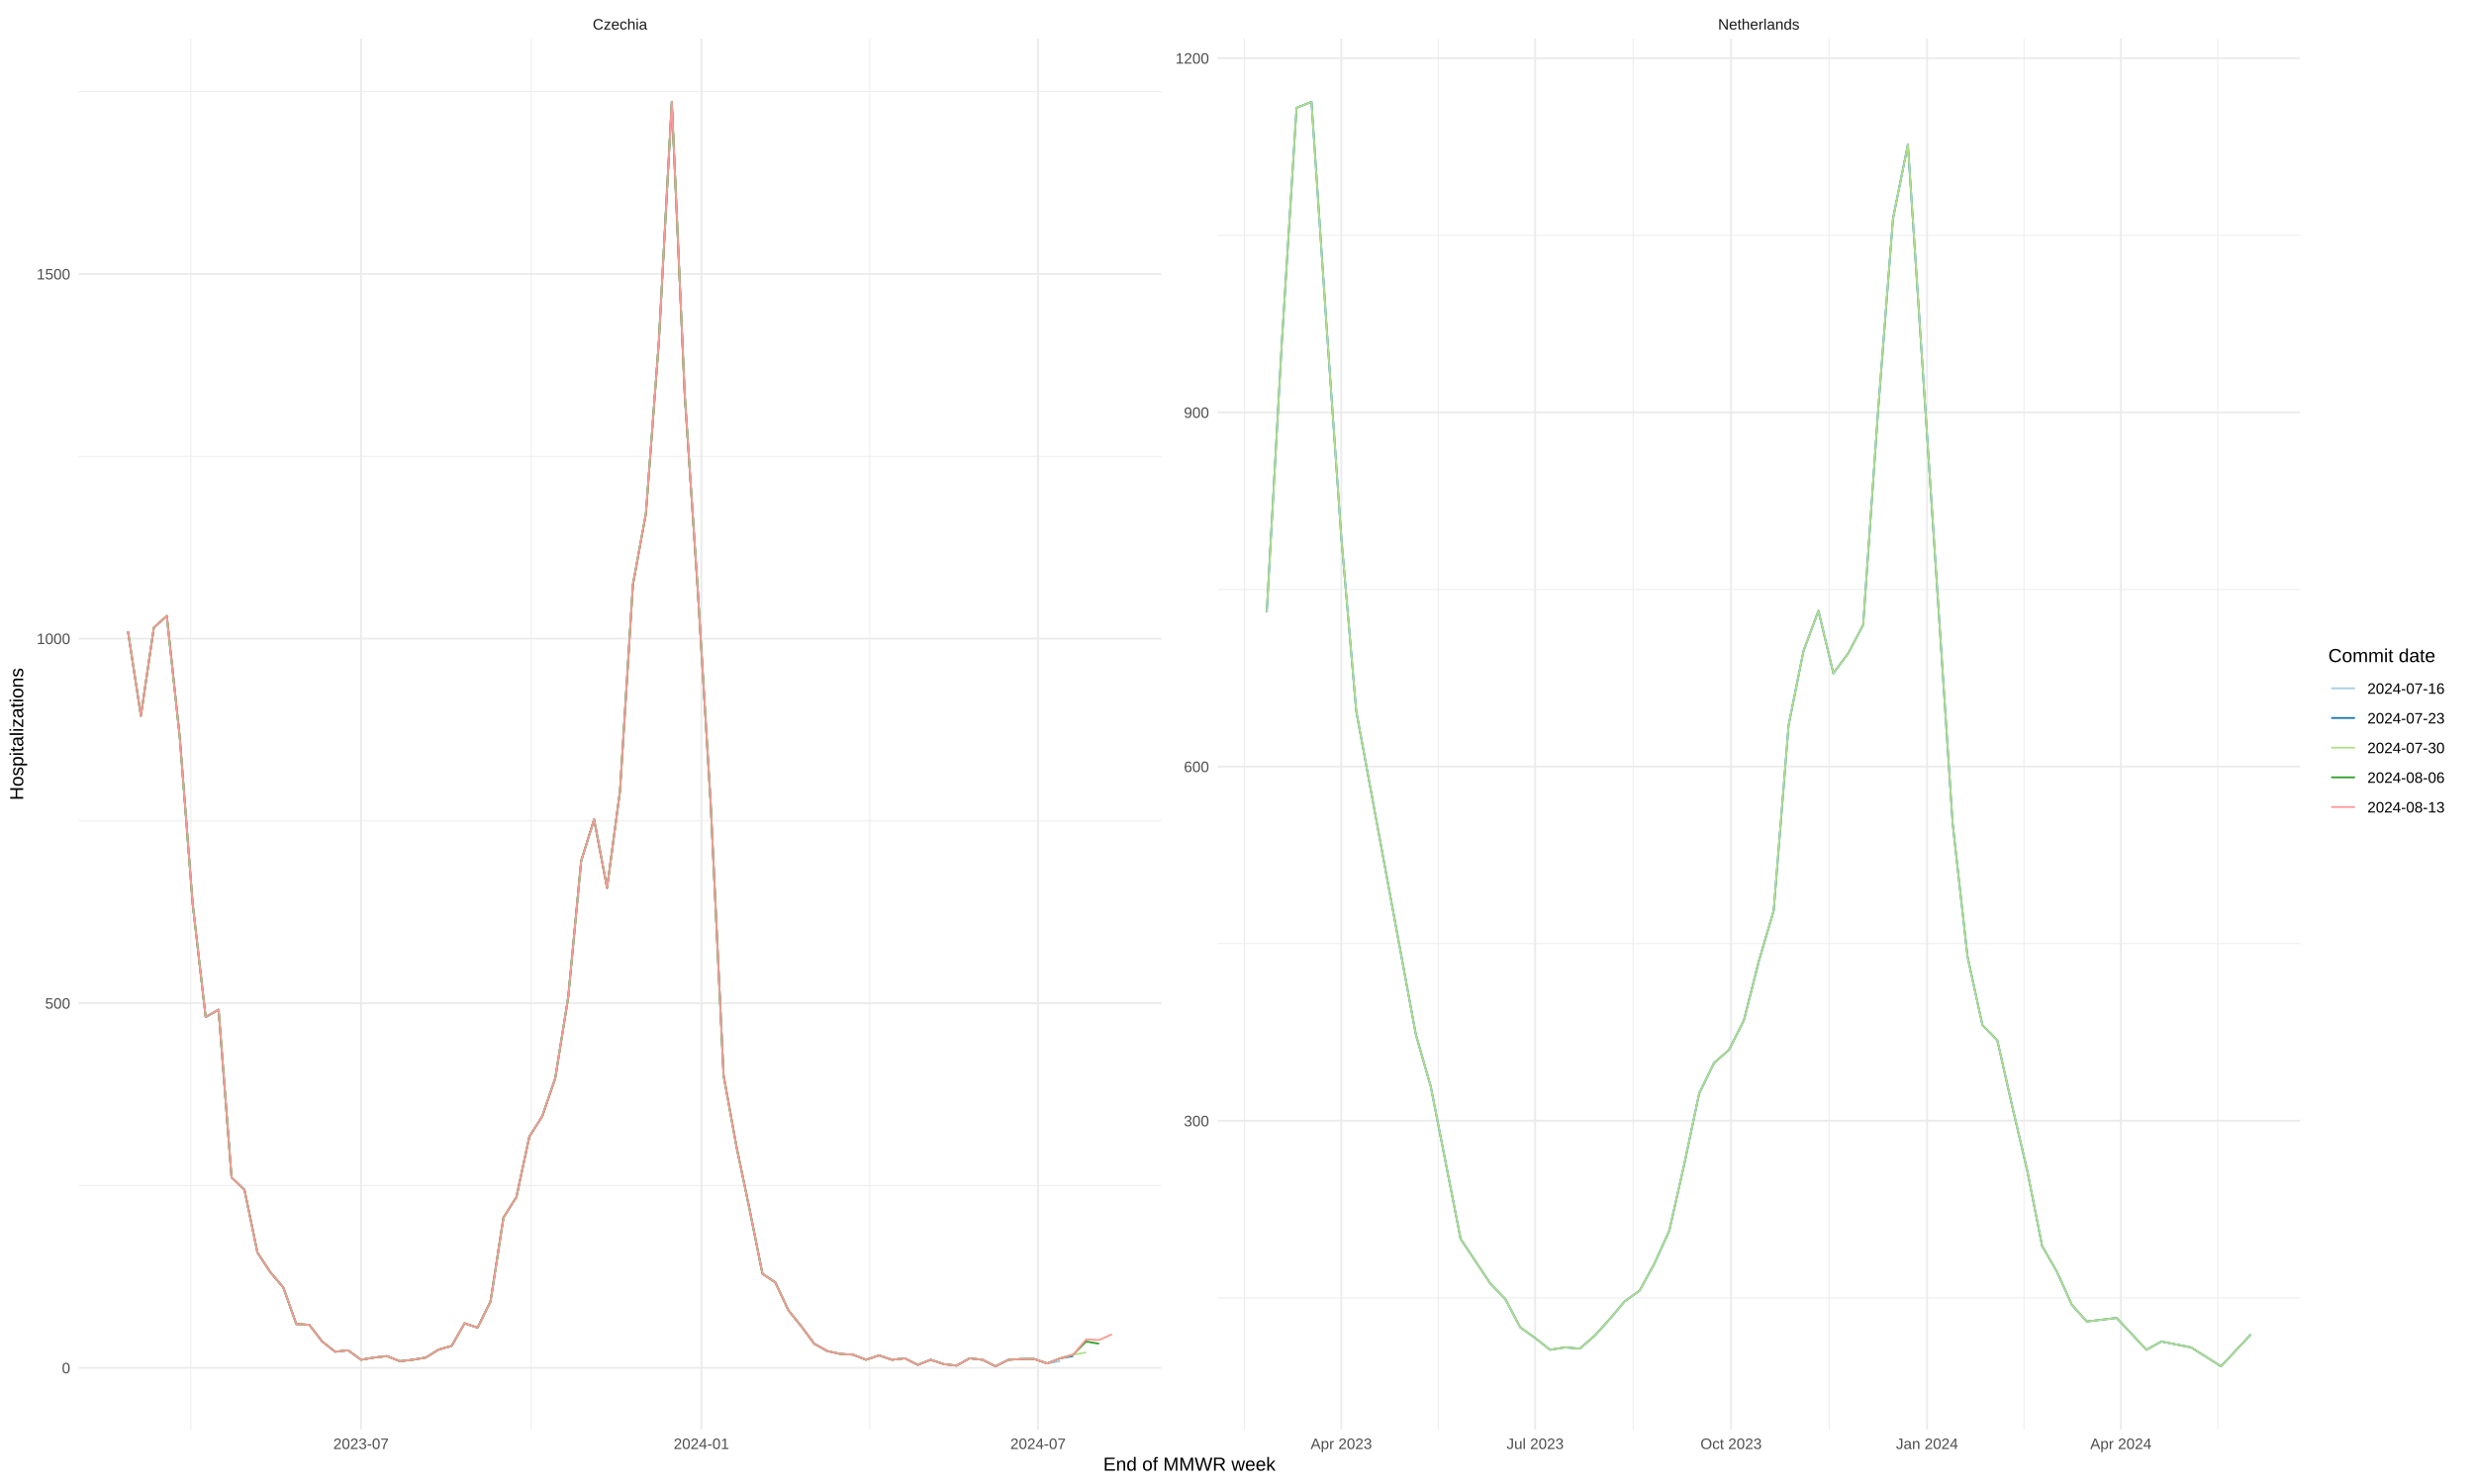
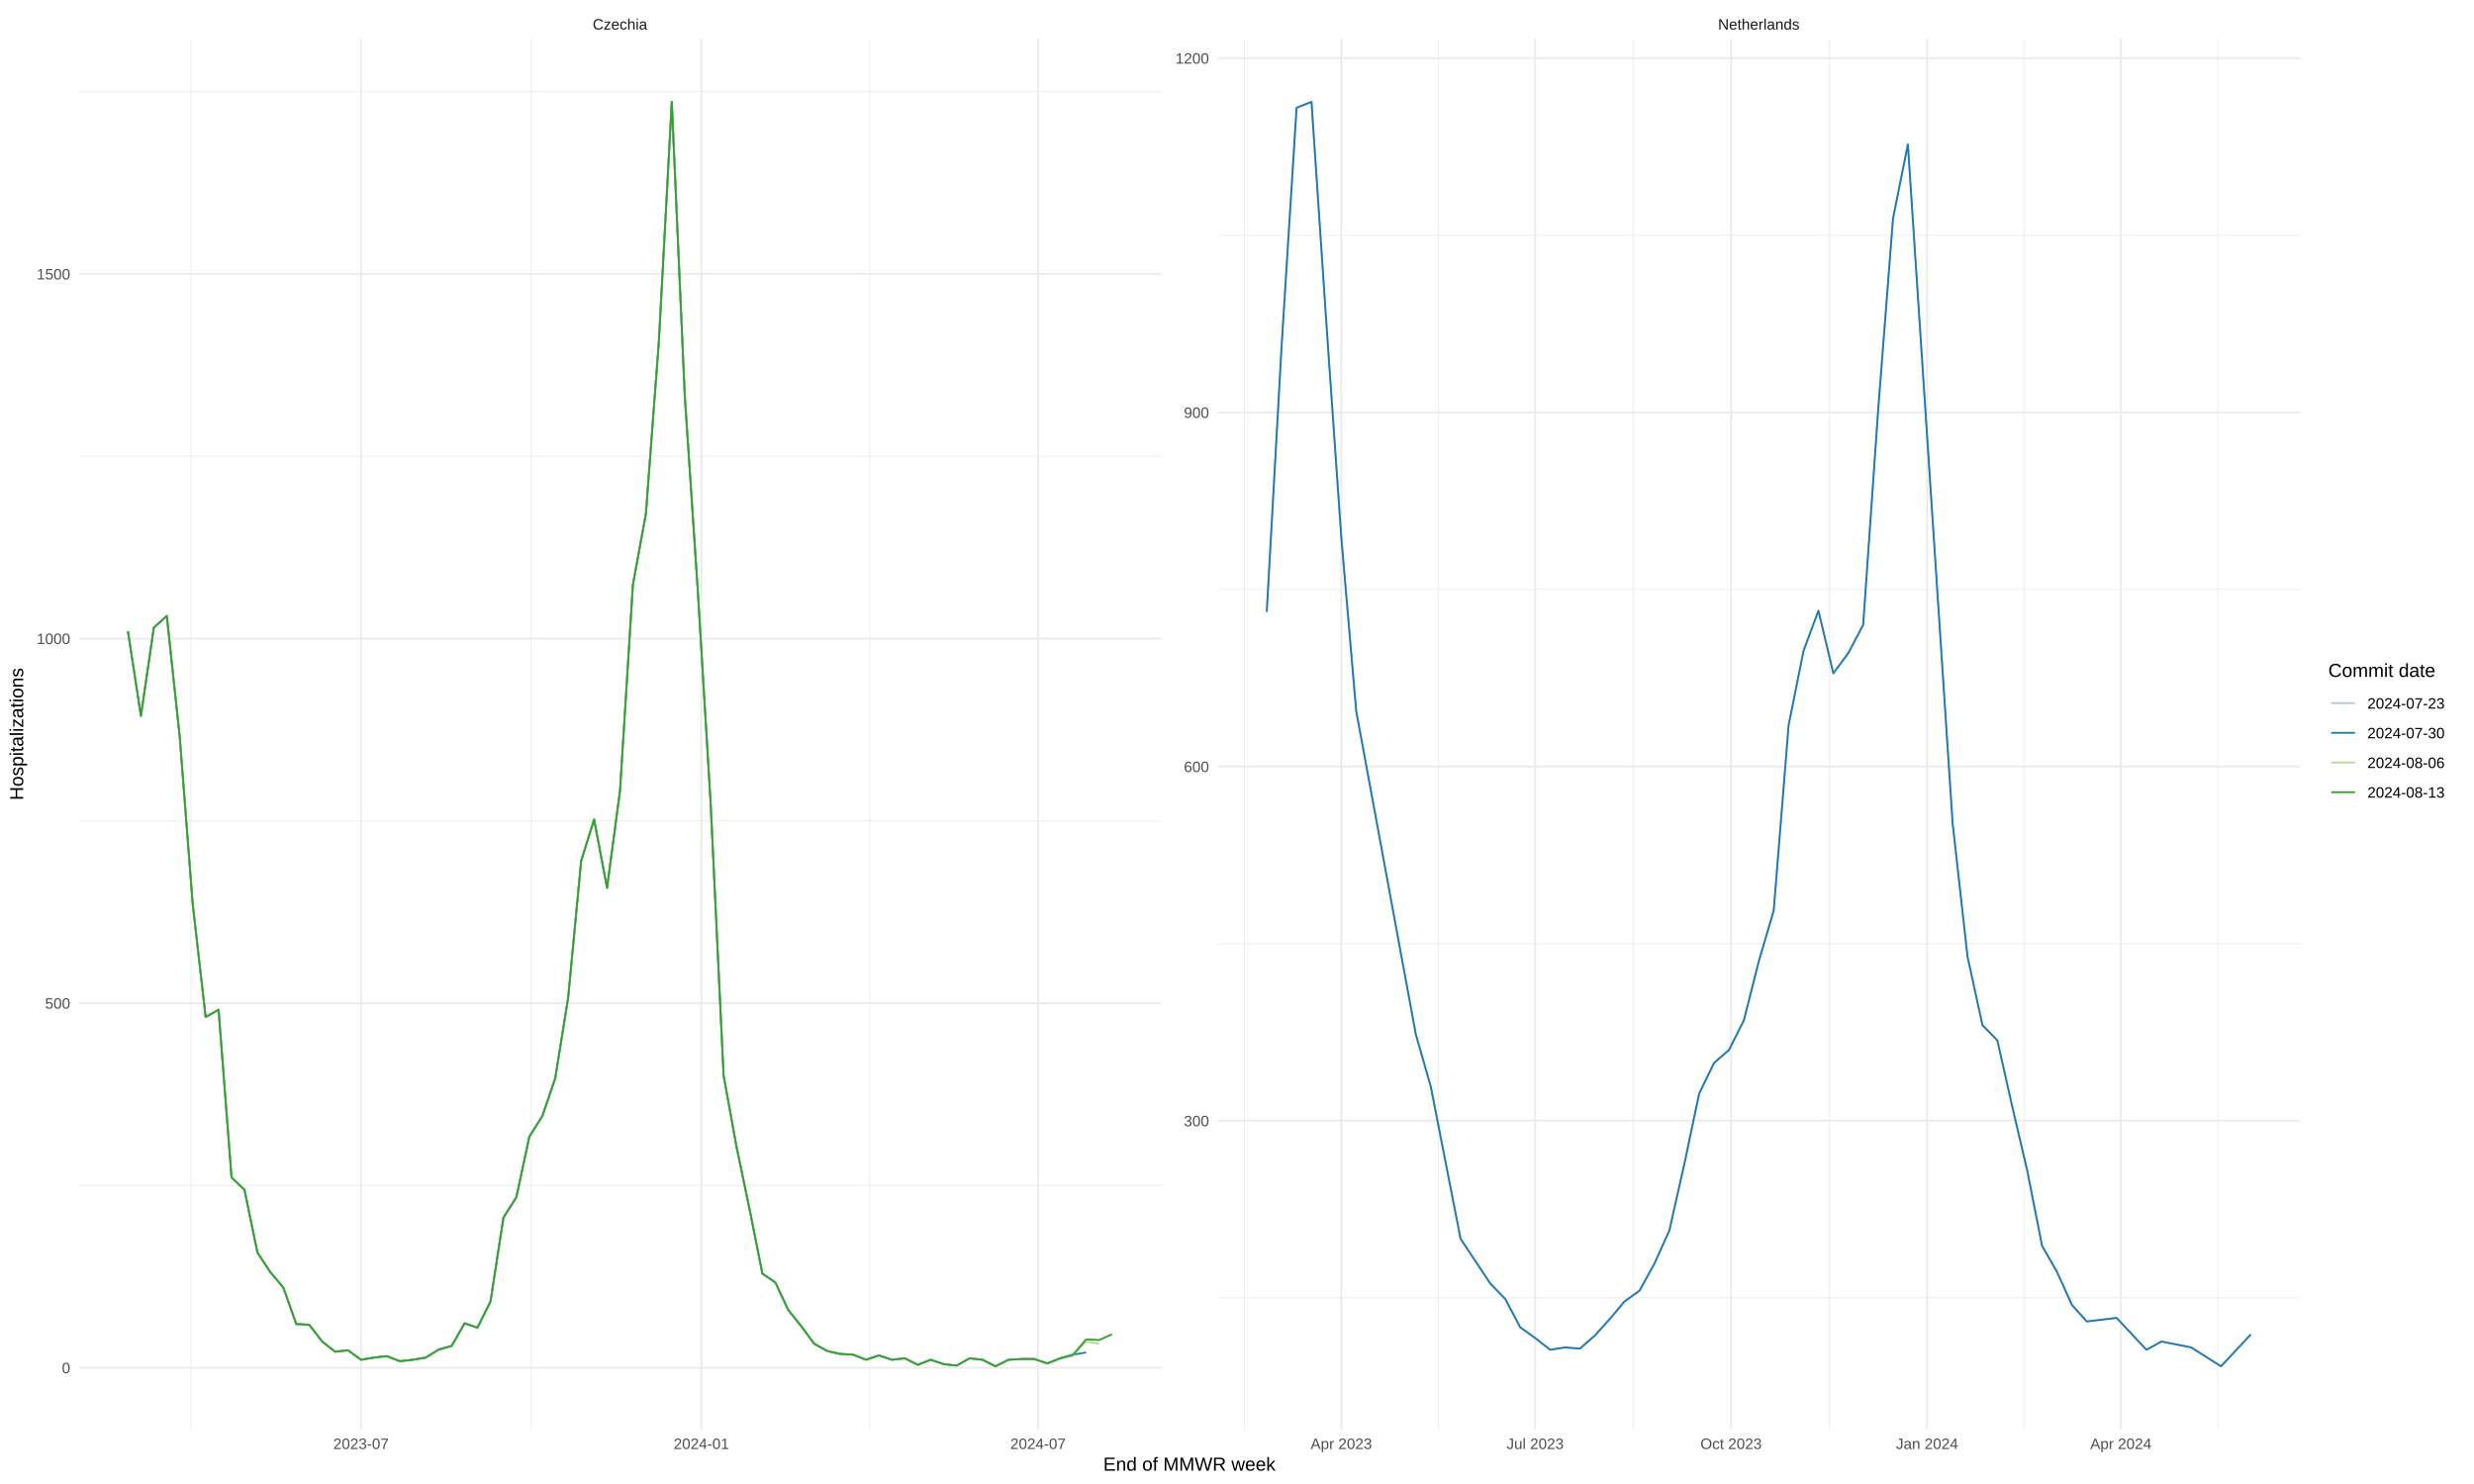
<svg xmlns="http://www.w3.org/2000/svg" class="svglite" width="1440.00pt" height="864.00pt" viewBox="0 0 1440.00 864.00">
  <defs>
    <style type="text/css">
    .svglite line, .svglite polyline, .svglite polygon, .svglite path, .svglite rect, .svglite circle {
      fill: none;
      stroke: #000000;
      stroke-linecap: round;
      stroke-linejoin: round;
      stroke-miterlimit: 10.00;
    }
    .svglite text {
      white-space: pre;
    }
  </style>
  </defs>
  <rect width="100%" height="100%" style="stroke: none; fill: none;" />
  <defs>
    <clipPath id="cpMC4wMHwxNDQwLjAwfDAuMDB8ODY0LjAw">
      <rect x="0.00" y="0.00" width="1440.00" height="864.00" />
    </clipPath>
  </defs>
  <g clip-path="url(#cpMC4wMHwxNDQwLjAwfDAuMDB8ODY0LjAw)">
</g>
  <defs>
    <clipPath id="cpNDUuODR8Njc1Ljg5fDIyLjQ5fDgzMi4yOQ==">
      <rect x="45.84" y="22.49" width="630.06" height="809.80" />
    </clipPath>
  </defs>
  <g clip-path="url(#cpNDUuODR8Njc1Ljg5fDIyLjQ5fDgzMi4yOQ==)">
    <polyline points="45.84,690.19 675.89,690.19 " style="stroke-width: 0.53; stroke: #EBEBEB; stroke-linecap: butt;" />
    <polyline points="45.84,477.92 675.89,477.92 " style="stroke-width: 0.53; stroke: #EBEBEB; stroke-linecap: butt;" />
    <polyline points="45.84,265.64 675.89,265.64 " style="stroke-width: 0.53; stroke: #EBEBEB; stroke-linecap: butt;" />
    <polyline points="45.84,53.36 675.89,53.36 " style="stroke-width: 0.53; stroke: #EBEBEB; stroke-linecap: butt;" />
    <polyline points="111.08,832.29 111.08,22.49 " style="stroke-width: 0.53; stroke: #EBEBEB; stroke-linecap: butt;" />
    <polyline points="309.19,832.29 309.19,22.49 " style="stroke-width: 0.53; stroke: #EBEBEB; stroke-linecap: butt;" />
    <polyline points="506.21,832.29 506.21,22.49 " style="stroke-width: 0.53; stroke: #EBEBEB; stroke-linecap: butt;" />
    <polyline points="45.84,796.33 675.89,796.33 " style="stroke-width: 1.07; stroke: #EBEBEB; stroke-linecap: butt;" />
    <polyline points="45.84,584.06 675.89,584.06 " style="stroke-width: 1.07; stroke: #EBEBEB; stroke-linecap: butt;" />
    <polyline points="45.84,371.78 675.89,371.78 " style="stroke-width: 1.07; stroke: #EBEBEB; stroke-linecap: butt;" />
    <polyline points="45.84,159.50 675.89,159.50 " style="stroke-width: 1.07; stroke: #EBEBEB; stroke-linecap: butt;" />
    <polyline points="210.14,832.29 210.14,22.49 " style="stroke-width: 1.07; stroke: #EBEBEB; stroke-linecap: butt;" />
    <polyline points="408.24,832.29 408.24,22.49 " style="stroke-width: 1.07; stroke: #EBEBEB; stroke-linecap: butt;" />
    <polyline points="604.19,832.29 604.19,22.49 " style="stroke-width: 1.07; stroke: #EBEBEB; stroke-linecap: butt;" />
-     <polyline points="74.48,367.53 82.01,416.78 89.55,365.41 97.09,358.61 104.62,429.09 112.16,526.32 119.70,592.12 127.23,587.88 134.77,685.52 142.31,692.74 149.84,729.25 157.38,740.72 164.92,749.63 172.45,770.86 179.99,771.29 187.53,781.05 195.06,786.99 202.60,786.15 210.14,791.66 217.67,790.39 225.21,789.54 232.75,792.51 240.28,791.66 247.82,790.39 255.35,785.72 262.89,783.60 270.43,770.44 277.96,772.98 285.50,757.70 293.04,708.88 300.57,696.99 308.11,661.75 315.65,649.86 323.18,627.78 330.72,580.66 338.26,501.27 345.79,477.07 353.33,516.97 360.87,460.51 368.40,340.36 375.94,299.18 383.48,198.98 391.01,59.30 398.55,229.97 406.09,342.91 413.62,467.30 421.16,626.09 428.70,667.69 436.23,703.78 443.77,741.57 451.30,746.66 458.84,762.79 466.38,772.13 473.91,782.32 481.45,786.57 488.99,788.27 496.52,788.69 504.06,791.66 511.60,789.12 519.13,791.66 526.67,790.82 534.21,794.64 541.74,791.66 549.28,794.21 556.82,795.06 564.35,790.82 571.89,791.66 579.43,795.49 586.96,791.66 594.50,791.24 602.04,791.24 609.57,793.79 617.11,792.51 " style="stroke-width: 1.07; stroke: #A6CEE3; stroke-linecap: butt;" />
-     <polyline points="74.48,367.53 82.01,416.78 89.55,365.41 97.09,358.61 104.62,429.09 112.16,526.32 119.70,592.12 127.23,587.88 134.77,685.52 142.31,692.74 149.84,729.25 157.38,740.72 164.92,749.63 172.45,770.86 179.99,771.29 187.53,781.05 195.06,786.99 202.60,786.15 210.14,791.66 217.67,790.39 225.21,789.54 232.75,792.51 240.28,791.66 247.82,790.39 255.35,785.72 262.89,783.60 270.43,770.44 277.96,772.98 285.50,757.70 293.04,708.88 300.57,696.99 308.11,661.75 315.65,649.86 323.18,627.78 330.72,580.66 338.26,501.27 345.79,477.07 353.33,516.97 360.87,460.51 368.40,340.36 375.94,299.18 383.48,198.98 391.01,59.30 398.55,229.97 406.09,342.91 413.62,467.30 421.16,626.09 428.70,667.69 436.23,703.78 443.77,741.57 451.30,746.66 458.84,762.79 466.38,772.13 473.91,782.32 481.45,786.57 488.99,788.27 496.52,788.69 504.06,791.66 511.60,789.12 519.13,791.66 526.67,790.82 534.21,794.64 541.74,791.66 549.28,794.21 556.82,795.06 564.35,790.82 571.89,791.66 579.43,795.49 586.96,791.66 594.50,791.24 602.04,791.24 609.57,793.79 617.11,790.82 624.65,789.54 " style="stroke-width: 1.07; stroke: #1F78B4; stroke-linecap: butt;" />
-     <polyline points="74.48,367.53 82.01,416.78 89.55,365.41 97.09,358.61 104.62,429.09 112.16,526.32 119.70,592.12 127.23,587.88 134.77,685.52 142.31,692.74 149.84,729.25 157.38,740.72 164.92,749.63 172.45,770.86 179.99,771.29 187.53,781.05 195.06,786.99 202.60,786.15 210.14,791.66 217.67,790.39 225.21,789.54 232.75,792.51 240.28,791.66 247.82,790.39 255.35,785.72 262.89,783.60 270.43,770.44 277.96,772.98 285.50,757.70 293.04,708.88 300.57,696.99 308.11,661.75 315.65,649.86 323.18,627.78 330.72,580.66 338.26,501.27 345.79,477.07 353.33,516.97 360.87,460.51 368.40,340.36 375.94,299.18 383.48,198.98 391.01,59.30 398.55,229.97 406.09,342.91 413.62,467.30 421.16,626.09 428.70,667.69 436.23,703.78 443.77,741.57 451.30,746.66 458.84,762.79 466.38,772.13 473.91,782.32 481.45,786.57 488.99,788.27 496.52,788.69 504.06,791.66 511.60,789.12 519.13,791.66 526.67,790.82 534.21,794.64 541.74,791.66 549.28,794.21 556.82,795.06 564.35,790.82 571.89,791.66 579.43,795.49 586.96,791.66 594.50,791.24 602.04,791.24 609.57,793.79 617.11,790.82 624.65,788.69 632.18,787.42 " style="stroke-width: 1.07; stroke: #B2DF8A; stroke-linecap: butt;" />
-     <polyline points="74.48,367.53 82.01,416.78 89.55,365.41 97.09,358.61 104.62,429.09 112.16,526.32 119.70,592.12 127.23,587.88 134.77,685.52 142.31,692.74 149.84,729.25 157.38,740.72 164.92,749.63 172.45,770.86 179.99,771.29 187.53,781.05 195.06,786.99 202.60,786.15 210.14,791.66 217.67,790.39 225.21,789.54 232.75,792.51 240.28,791.66 247.82,790.39 255.35,785.72 262.89,783.60 270.43,770.44 277.96,772.98 285.50,757.70 293.04,708.88 300.57,696.99 308.11,661.75 315.65,649.86 323.18,627.78 330.72,580.66 338.26,501.27 345.79,477.07 353.33,516.97 360.87,460.51 368.40,340.36 375.94,299.18 383.48,198.98 391.01,59.30 398.55,229.97 406.09,342.91 413.62,467.30 421.16,626.09 428.70,667.69 436.23,703.78 443.77,741.57 451.30,746.66 458.84,762.79 466.38,772.13 473.91,782.32 481.45,786.57 488.99,788.27 496.52,788.69 504.06,791.66 511.60,789.12 519.13,791.66 526.67,790.82 534.21,794.64 541.74,791.66 549.28,794.21 556.82,795.06 564.35,790.82 571.89,791.66 579.43,795.49 586.96,791.66 594.50,791.24 602.04,791.24 609.57,793.79 617.11,790.82 624.65,788.69 632.18,781.05 639.72,782.32 " style="stroke-width: 1.07; stroke: #33A02C; stroke-linecap: butt;" />
-     <polyline points="74.48,367.53 82.01,416.78 89.55,365.41 97.09,358.61 104.62,429.09 112.16,526.32 119.70,592.12 127.23,587.88 134.77,685.52 142.31,692.74 149.84,729.25 157.38,740.72 164.92,749.63 172.45,770.86 179.99,771.29 187.53,781.05 195.06,786.99 202.60,786.15 210.14,791.66 217.67,790.39 225.21,789.54 232.75,792.51 240.28,791.66 247.82,790.39 255.35,785.72 262.89,783.60 270.43,770.44 277.96,772.98 285.50,757.70 293.04,708.88 300.57,696.99 308.11,661.75 315.65,649.86 323.18,627.78 330.72,580.66 338.26,501.27 345.79,477.07 353.33,516.97 360.87,460.51 368.40,340.36 375.94,299.18 383.48,198.98 391.01,59.30 398.55,229.97 406.09,342.91 413.62,467.30 421.16,626.09 428.70,667.69 436.23,703.78 443.77,741.57 451.30,746.66 458.84,762.79 466.38,772.13 473.91,782.32 481.45,786.57 488.99,788.27 496.52,788.69 504.06,791.66 511.60,789.12 519.13,791.66 526.67,790.82 534.21,794.64 541.74,791.66 549.28,794.21 556.82,795.06 564.35,790.82 571.89,791.66 579.43,795.49 586.96,791.66 594.50,791.24 602.04,791.24 609.57,793.79 617.11,790.82 624.65,788.69 632.18,779.78 639.72,780.20 647.26,776.81 " style="stroke-width: 1.07; stroke: #FB9A99; stroke-linecap: butt;" />
+     <polyline points="74.48,367.53 82.01,416.78 89.55,365.41 97.09,358.61 104.62,429.09 112.16,526.32 119.70,592.12 127.23,587.88 134.77,685.52 142.31,692.74 149.84,729.25 157.38,740.72 164.92,749.63 172.45,770.86 179.99,771.29 187.53,781.05 195.06,786.99 202.60,786.15 210.14,791.66 217.67,790.39 225.21,789.54 232.75,792.51 240.28,791.66 247.82,790.39 255.35,785.72 262.89,783.60 270.43,770.44 277.96,772.98 285.50,757.70 293.04,708.88 300.57,696.99 308.11,661.75 315.65,649.86 323.18,627.78 330.72,580.66 338.26,501.27 345.79,477.07 353.33,516.97 360.87,460.51 368.40,340.36 375.94,299.18 383.48,198.98 391.01,59.30 398.55,229.97 406.09,342.91 413.62,467.30 421.16,626.09 428.70,667.69 436.23,703.78 443.77,741.57 451.30,746.66 458.84,762.79 466.38,772.13 473.91,782.32 481.45,786.57 488.99,788.27 496.52,788.69 504.06,791.66 511.60,789.12 519.13,791.66 526.67,790.82 534.21,794.64 541.74,791.66 549.28,794.21 556.82,795.06 564.35,790.82 571.89,791.66 579.43,795.49 586.96,791.66 594.50,791.24 602.04,791.24 609.57,793.79 617.11,790.82 624.65,789.54 " style="stroke-width: 1.07; stroke: #A6CEE3; stroke-linecap: butt;" />
+     <polyline points="74.48,367.53 82.01,416.78 89.55,365.41 97.09,358.61 104.62,429.09 112.16,526.32 119.70,592.12 127.23,587.88 134.77,685.52 142.31,692.74 149.84,729.25 157.38,740.72 164.92,749.63 172.45,770.86 179.99,771.29 187.53,781.05 195.06,786.99 202.60,786.15 210.14,791.66 217.67,790.39 225.21,789.54 232.75,792.51 240.28,791.66 247.82,790.39 255.35,785.72 262.89,783.60 270.43,770.44 277.96,772.98 285.50,757.70 293.04,708.88 300.57,696.99 308.11,661.75 315.65,649.86 323.18,627.78 330.72,580.66 338.26,501.27 345.79,477.07 353.33,516.97 360.87,460.51 368.40,340.36 375.94,299.18 383.48,198.98 391.01,59.30 398.55,229.97 406.09,342.91 413.62,467.30 421.16,626.09 428.70,667.69 436.23,703.78 443.77,741.57 451.30,746.66 458.84,762.79 466.38,772.13 473.91,782.32 481.45,786.57 488.99,788.27 496.52,788.69 504.06,791.66 511.60,789.12 519.13,791.66 526.67,790.82 534.21,794.64 541.74,791.66 549.28,794.21 556.82,795.06 564.35,790.82 571.89,791.66 579.43,795.49 586.96,791.66 594.50,791.24 602.04,791.24 609.57,793.79 617.11,790.82 624.65,788.69 632.18,787.42 " style="stroke-width: 1.07; stroke: #1F78B4; stroke-linecap: butt;" />
+     <polyline points="74.48,367.53 82.01,416.78 89.55,365.41 97.09,358.61 104.62,429.09 112.16,526.32 119.70,592.12 127.23,587.88 134.77,685.52 142.31,692.74 149.84,729.25 157.38,740.72 164.92,749.63 172.45,770.86 179.99,771.29 187.53,781.05 195.06,786.99 202.60,786.15 210.14,791.66 217.67,790.39 225.21,789.54 232.75,792.51 240.28,791.66 247.82,790.39 255.35,785.72 262.89,783.60 270.43,770.44 277.96,772.98 285.50,757.70 293.04,708.88 300.57,696.99 308.11,661.75 315.65,649.86 323.18,627.78 330.72,580.66 338.26,501.27 345.79,477.07 353.33,516.97 360.87,460.51 368.40,340.36 375.94,299.18 383.48,198.98 391.01,59.30 398.55,229.97 406.09,342.91 413.62,467.30 421.16,626.09 428.70,667.69 436.23,703.78 443.77,741.57 451.30,746.66 458.84,762.79 466.38,772.13 473.91,782.32 481.45,786.57 488.99,788.27 496.52,788.69 504.06,791.66 511.60,789.12 519.13,791.66 526.67,790.82 534.21,794.64 541.74,791.66 549.28,794.21 556.82,795.06 564.35,790.82 571.89,791.66 579.43,795.49 586.96,791.66 594.50,791.24 602.04,791.24 609.57,793.79 617.11,790.82 624.65,788.69 632.18,781.05 639.72,782.32 " style="stroke-width: 1.07; stroke: #B2DF8A; stroke-linecap: butt;" />
+     <polyline points="74.48,367.53 82.01,416.78 89.55,365.41 97.09,358.61 104.62,429.09 112.16,526.32 119.70,592.12 127.23,587.88 134.77,685.52 142.31,692.74 149.84,729.25 157.38,740.72 164.92,749.63 172.45,770.86 179.99,771.29 187.53,781.05 195.06,786.99 202.60,786.15 210.14,791.66 217.67,790.39 225.21,789.54 232.75,792.51 240.28,791.66 247.82,790.39 255.35,785.72 262.89,783.60 270.43,770.44 277.96,772.98 285.50,757.70 293.04,708.88 300.57,696.99 308.11,661.75 315.65,649.86 323.18,627.78 330.72,580.66 338.26,501.27 345.79,477.07 353.33,516.97 360.87,460.51 368.40,340.36 375.94,299.18 383.48,198.98 391.01,59.30 398.55,229.97 406.09,342.91 413.62,467.30 421.16,626.09 428.70,667.69 436.23,703.78 443.77,741.57 451.30,746.66 458.84,762.79 466.38,772.13 473.91,782.32 481.45,786.57 488.99,788.27 496.52,788.69 504.06,791.66 511.60,789.12 519.13,791.66 526.67,790.82 534.21,794.64 541.74,791.66 549.28,794.21 556.82,795.06 564.35,790.82 571.89,791.66 579.43,795.49 586.96,791.66 594.50,791.24 602.04,791.24 609.57,793.79 617.11,790.82 624.65,788.69 632.18,779.78 639.72,780.20 647.26,776.81 " style="stroke-width: 1.07; stroke: #33A02C; stroke-linecap: butt;" />
  </g>
  <g clip-path="url(#cpMC4wMHwxNDQwLjAwfDAuMDB8ODY0LjAw)">
</g>
  <defs>
    <clipPath id="cpNzA4LjY4fDEzMzguNzR8MjIuNDl8ODMyLjI5">
      <rect x="708.68" y="22.49" width="630.06" height="809.80" />
    </clipPath>
  </defs>
  <g clip-path="url(#cpNzA4LjY4fDEzMzguNzR8MjIuNDl8ODMyLjI5)">
    <polyline points="708.68,755.62 1338.74,755.62 " style="stroke-width: 0.53; stroke: #EBEBEB; stroke-linecap: butt;" />
    <polyline points="708.68,549.40 1338.74,549.40 " style="stroke-width: 0.53; stroke: #EBEBEB; stroke-linecap: butt;" />
    <polyline points="708.68,343.19 1338.74,343.19 " style="stroke-width: 0.53; stroke: #EBEBEB; stroke-linecap: butt;" />
    <polyline points="708.68,136.97 1338.74,136.97 " style="stroke-width: 0.53; stroke: #EBEBEB; stroke-linecap: butt;" />
    <polyline points="724.30,832.29 724.30,22.49 " style="stroke-width: 0.53; stroke: #EBEBEB; stroke-linecap: butt;" />
    <polyline points="837.12,832.29 837.12,22.49 " style="stroke-width: 0.53; stroke: #EBEBEB; stroke-linecap: butt;" />
    <polyline points="950.56,832.29 950.56,22.49 " style="stroke-width: 0.53; stroke: #EBEBEB; stroke-linecap: butt;" />
    <polyline points="1064.62,832.29 1064.62,22.49 " style="stroke-width: 0.53; stroke: #EBEBEB; stroke-linecap: butt;" />
    <polyline points="1178.06,832.29 1178.06,22.49 " style="stroke-width: 0.53; stroke: #EBEBEB; stroke-linecap: butt;" />
    <polyline points="1290.88,832.29 1290.88,22.49 " style="stroke-width: 0.53; stroke: #EBEBEB; stroke-linecap: butt;" />
    <polyline points="708.68,652.51 1338.74,652.51 " style="stroke-width: 1.07; stroke: #EBEBEB; stroke-linecap: butt;" />
    <polyline points="708.68,446.30 1338.74,446.30 " style="stroke-width: 1.07; stroke: #EBEBEB; stroke-linecap: butt;" />
    <polyline points="708.68,240.08 1338.74,240.08 " style="stroke-width: 1.07; stroke: #EBEBEB; stroke-linecap: butt;" />
    <polyline points="708.68,33.87 1338.74,33.87 " style="stroke-width: 1.07; stroke: #EBEBEB; stroke-linecap: butt;" />
    <polyline points="780.71,832.29 780.71,22.49 " style="stroke-width: 1.07; stroke: #EBEBEB; stroke-linecap: butt;" />
    <polyline points="893.53,832.29 893.53,22.49 " style="stroke-width: 1.07; stroke: #EBEBEB; stroke-linecap: butt;" />
    <polyline points="1007.59,832.29 1007.59,22.49 " style="stroke-width: 1.07; stroke: #EBEBEB; stroke-linecap: butt;" />
    <polyline points="1121.65,832.29 1121.65,22.49 " style="stroke-width: 1.07; stroke: #EBEBEB; stroke-linecap: butt;" />
    <polyline points="1234.47,832.29 1234.47,22.49 " style="stroke-width: 1.07; stroke: #EBEBEB; stroke-linecap: butt;" />
    <polyline points="737.32,356.25 746.00,200.90 754.68,62.74 763.36,59.30 772.04,188.53 780.71,312.94 789.39,413.99 806.75,508.16 824.11,602.33 832.78,632.58 850.14,721.25 867.50,747.37 876.18,756.30 884.85,772.80 893.53,778.99 902.21,785.86 910.89,784.49 919.57,785.17 928.25,777.61 936.93,767.99 945.60,757.68 954.28,751.49 962.96,735.68 971.64,716.44 980.32,677.94 989.00,636.70 997.67,618.83 1006.35,611.27 1015.03,594.08 1023.71,559.71 1032.39,530.16 1041.07,422.24 1049.75,378.93 1058.42,355.56 1067.10,391.99 1075.78,380.31 1084.46,363.81 1093.14,239.39 1101.82,127.35 1110.49,84.05 1136.53,479.29 1145.21,556.96 1153.89,596.83 1162.57,605.77 1171.24,644.26 1179.92,681.38 1188.60,725.37 1197.28,740.50 1205.96,759.74 1214.64,769.37 1231.99,767.30 1249.35,785.86 1258.03,781.05 1275.39,784.49 1292.74,795.49 1310.10,776.93 " style="stroke-width: 1.07; stroke: #A6CEE3; stroke-linecap: butt;" />
    <polyline points="737.32,356.25 746.00,200.90 754.68,62.74 763.36,59.30 772.04,188.53 780.71,312.94 789.39,413.99 806.75,508.16 824.11,602.33 832.78,632.58 850.14,721.25 867.50,747.37 876.18,756.30 884.85,772.80 893.53,778.99 902.21,785.86 910.89,784.49 919.57,785.17 928.25,777.61 936.93,767.99 945.60,757.68 954.28,751.49 962.96,735.68 971.64,716.44 980.32,677.94 989.00,636.70 997.67,618.83 1006.35,611.27 1015.03,594.08 1023.71,559.71 1032.39,530.16 1041.07,422.24 1049.75,378.93 1058.42,355.56 1067.10,391.99 1075.78,380.31 1084.46,363.81 1093.14,239.39 1101.82,127.35 1110.49,84.05 1136.53,479.29 1145.21,556.96 1153.89,596.83 1162.57,605.77 1171.24,644.26 1179.92,681.38 1188.60,725.37 1197.28,740.50 1205.96,759.74 1214.64,769.37 1231.99,767.30 1249.35,785.86 1258.03,781.05 1275.39,784.49 1292.74,795.49 1310.10,776.93 " style="stroke-width: 1.07; stroke: #1F78B4; stroke-linecap: butt;" />
-     <polyline points="737.32,356.25 746.00,200.90 754.68,62.74 763.36,59.30 772.04,188.53 780.71,312.94 789.39,413.99 806.75,508.16 824.11,602.33 832.78,632.58 850.14,721.25 867.50,747.37 876.18,756.30 884.85,772.80 893.53,778.99 902.21,785.86 910.89,784.49 919.57,785.17 928.25,777.61 936.93,767.99 945.60,757.68 954.28,751.49 962.96,735.68 971.64,716.44 980.32,677.94 989.00,636.70 997.67,618.83 1006.35,611.27 1015.03,594.08 1023.71,559.71 1032.39,530.16 1041.07,422.24 1049.75,378.93 1058.42,355.56 1067.10,391.99 1075.78,380.31 1084.46,363.81 1093.14,239.39 1101.82,127.35 1110.49,84.05 1136.53,479.29 1145.21,556.96 1153.89,596.83 1162.57,605.77 1171.24,644.26 1179.92,681.38 1188.60,725.37 1197.28,740.50 1205.96,759.74 1214.64,769.37 1231.99,767.30 1249.35,785.86 1258.03,781.05 1275.39,784.49 1292.74,795.49 1310.10,776.93 " style="stroke-width: 1.07; stroke: #B2DF8A; stroke-linecap: butt;" />
  </g>
  <g clip-path="url(#cpMC4wMHwxNDQwLjAwfDAuMDB8ODY0LjAw)">
</g>
  <defs>
    <clipPath id="cpNDUuODR8Njc1Ljg5fDUuNDh8MjIuNDk=">
      <rect x="45.84" y="5.48" width="630.06" height="17.01" />
    </clipPath>
  </defs>
  <g clip-path="url(#cpNDUuODR8Njc1Ljg5fDUuNDh8MjIuNDk=)">
    <text x="360.87" y="17.19" text-anchor="middle" style="font-size: 8.80px;fill: #1A1A1A; font-family: &quot;Liberation Sans&quot;;" textLength="34.42px" lengthAdjust="spacingAndGlyphs">Czechia</text>
  </g>
  <g clip-path="url(#cpMC4wMHwxNDQwLjAwfDAuMDB8ODY0LjAw)">
</g>
  <defs>
    <clipPath id="cpNzA4LjY4fDEzMzguNzR8NS40OHwyMi40OQ==">
      <rect x="708.68" y="5.48" width="630.06" height="17.01" />
    </clipPath>
  </defs>
  <g clip-path="url(#cpNzA4LjY4fDEzMzguNzR8NS40OHwyMi40OQ==)">
    <text x="1023.71" y="17.19" text-anchor="middle" style="font-size: 8.80px;fill: #1A1A1A; font-family: &quot;Liberation Sans&quot;;" textLength="53.63px" lengthAdjust="spacingAndGlyphs">Netherlands</text>
  </g>
  <g clip-path="url(#cpMC4wMHwxNDQwLjAwfDAuMDB8ODY0LjAw)">
    <text x="210.14" y="843.64" text-anchor="middle" style="font-size: 8.80px;fill: #4D4D4D; font-family: &quot;Liberation Sans&quot;;" textLength="36.74px" lengthAdjust="spacingAndGlyphs">2023-07</text>
    <text x="408.24" y="843.64" text-anchor="middle" style="font-size: 8.80px;fill: #4D4D4D; font-family: &quot;Liberation Sans&quot;;" textLength="36.74px" lengthAdjust="spacingAndGlyphs">2024-01</text>
    <text x="604.19" y="843.64" text-anchor="middle" style="font-size: 8.80px;fill: #4D4D4D; font-family: &quot;Liberation Sans&quot;;" textLength="36.74px" lengthAdjust="spacingAndGlyphs">2024-07</text>
    <text x="780.71" y="843.64" text-anchor="middle" style="font-size: 8.80px;fill: #4D4D4D; font-family: &quot;Liberation Sans&quot;;" textLength="40.39px" lengthAdjust="spacingAndGlyphs">Apr 2023</text>
    <text x="893.53" y="843.64" text-anchor="middle" style="font-size: 8.80px;fill: #4D4D4D; font-family: &quot;Liberation Sans&quot;;" textLength="35.78px" lengthAdjust="spacingAndGlyphs">Jul 2023</text>
    <text x="1007.59" y="843.64" text-anchor="middle" style="font-size: 8.80px;fill: #4D4D4D; font-family: &quot;Liberation Sans&quot;;" textLength="40.38px" lengthAdjust="spacingAndGlyphs">Oct 2023</text>
    <text x="1121.65" y="843.64" text-anchor="middle" style="font-size: 8.80px;fill: #4D4D4D; font-family: &quot;Liberation Sans&quot;;" textLength="38.73px" lengthAdjust="spacingAndGlyphs">Jan 2024</text>
    <text x="1234.47" y="843.64" text-anchor="middle" style="font-size: 8.80px;fill: #4D4D4D; font-family: &quot;Liberation Sans&quot;;" textLength="40.39px" lengthAdjust="spacingAndGlyphs">Apr 2024</text>
    <text x="703.75" y="655.72" text-anchor="end" style="font-size: 8.80px;fill: #4D4D4D; font-family: &quot;Liberation Sans&quot;;" textLength="16.78px" lengthAdjust="spacingAndGlyphs">300</text>
    <text x="703.75" y="449.50" text-anchor="end" style="font-size: 8.80px;fill: #4D4D4D; font-family: &quot;Liberation Sans&quot;;" textLength="16.78px" lengthAdjust="spacingAndGlyphs">600</text>
    <text x="703.75" y="243.29" text-anchor="end" style="font-size: 8.80px;fill: #4D4D4D; font-family: &quot;Liberation Sans&quot;;" textLength="16.78px" lengthAdjust="spacingAndGlyphs">900</text>
    <text x="703.75" y="37.07" text-anchor="end" style="font-size: 8.80px;fill: #4D4D4D; font-family: &quot;Liberation Sans&quot;;" textLength="22.38px" lengthAdjust="spacingAndGlyphs">1200</text>
    <text x="40.91" y="799.54" text-anchor="end" style="font-size: 8.80px;fill: #4D4D4D; font-family: &quot;Liberation Sans&quot;;" textLength="5.59px" lengthAdjust="spacingAndGlyphs">0</text>
    <text x="40.91" y="587.26" text-anchor="end" style="font-size: 8.80px;fill: #4D4D4D; font-family: &quot;Liberation Sans&quot;;" textLength="16.78px" lengthAdjust="spacingAndGlyphs">500</text>
    <text x="40.91" y="374.98" text-anchor="end" style="font-size: 8.80px;fill: #4D4D4D; font-family: &quot;Liberation Sans&quot;;" textLength="22.38px" lengthAdjust="spacingAndGlyphs">1000</text>
    <text x="40.91" y="162.70" text-anchor="end" style="font-size: 8.80px;fill: #4D4D4D; font-family: &quot;Liberation Sans&quot;;" textLength="22.38px" lengthAdjust="spacingAndGlyphs">1500</text>
    <text x="692.29" y="856.23" text-anchor="middle" style="font-size: 11.00px; font-family: &quot;Liberation Sans&quot;;" textLength="108.42px" lengthAdjust="spacingAndGlyphs">End of MMWR week</text>
    <text transform="translate(13.50,427.39) rotate(-90)" text-anchor="middle" style="font-size: 11.00px; font-family: &quot;Liberation Sans&quot;;" textLength="87.27px" lengthAdjust="spacingAndGlyphs">Hospitalizations</text>
-     <text x="1355.18" y="385.46" style="font-size: 11.00px; font-family: &quot;Liberation Sans&quot;;" textLength="71.52px" lengthAdjust="spacingAndGlyphs">Commit date</text>
-     <line x1="1356.90" y1="400.73" x2="1370.73" y2="400.73" style="stroke-width: 1.07; stroke: #A6CEE3; stroke-linecap: butt;" />
-     <line x1="1356.90" y1="418.01" x2="1370.73" y2="418.01" style="stroke-width: 1.07; stroke: #1F78B4; stroke-linecap: butt;" />
-     <line x1="1356.90" y1="435.29" x2="1370.73" y2="435.29" style="stroke-width: 1.07; stroke: #B2DF8A; stroke-linecap: butt;" />
-     <line x1="1356.90" y1="452.57" x2="1370.73" y2="452.57" style="stroke-width: 1.07; stroke: #33A02C; stroke-linecap: butt;" />
-     <line x1="1356.90" y1="469.85" x2="1370.73" y2="469.85" style="stroke-width: 1.07; stroke: #FB9A99; stroke-linecap: butt;" />
-     <text x="1377.94" y="403.94" style="font-size: 8.80px; font-family: &quot;Liberation Sans&quot;;" textLength="51.11px" lengthAdjust="spacingAndGlyphs">2024-07-16</text>
-     <text x="1377.94" y="421.22" style="font-size: 8.80px; font-family: &quot;Liberation Sans&quot;;" textLength="51.11px" lengthAdjust="spacingAndGlyphs">2024-07-23</text>
-     <text x="1377.94" y="438.50" style="font-size: 8.80px; font-family: &quot;Liberation Sans&quot;;" textLength="51.11px" lengthAdjust="spacingAndGlyphs">2024-07-30</text>
-     <text x="1377.94" y="455.78" style="font-size: 8.80px; font-family: &quot;Liberation Sans&quot;;" textLength="51.11px" lengthAdjust="spacingAndGlyphs">2024-08-06</text>
-     <text x="1377.94" y="473.06" style="font-size: 8.80px; font-family: &quot;Liberation Sans&quot;;" textLength="51.11px" lengthAdjust="spacingAndGlyphs">2024-08-13</text>
+     <text x="1355.18" y="394.10" style="font-size: 11.00px; font-family: &quot;Liberation Sans&quot;;" textLength="71.52px" lengthAdjust="spacingAndGlyphs">Commit date</text>
+     <line x1="1356.90" y1="409.37" x2="1370.73" y2="409.37" style="stroke-width: 1.07; stroke: #A6CEE3; stroke-linecap: butt;" />
+     <line x1="1356.90" y1="426.65" x2="1370.73" y2="426.65" style="stroke-width: 1.07; stroke: #1F78B4; stroke-linecap: butt;" />
+     <line x1="1356.90" y1="443.93" x2="1370.73" y2="443.93" style="stroke-width: 1.07; stroke: #B2DF8A; stroke-linecap: butt;" />
+     <line x1="1356.90" y1="461.21" x2="1370.73" y2="461.21" style="stroke-width: 1.07; stroke: #33A02C; stroke-linecap: butt;" />
+     <text x="1377.94" y="412.58" style="font-size: 8.80px; font-family: &quot;Liberation Sans&quot;;" textLength="51.11px" lengthAdjust="spacingAndGlyphs">2024-07-23</text>
+     <text x="1377.94" y="429.86" style="font-size: 8.80px; font-family: &quot;Liberation Sans&quot;;" textLength="51.11px" lengthAdjust="spacingAndGlyphs">2024-07-30</text>
+     <text x="1377.94" y="447.14" style="font-size: 8.80px; font-family: &quot;Liberation Sans&quot;;" textLength="51.11px" lengthAdjust="spacingAndGlyphs">2024-08-06</text>
+     <text x="1377.94" y="464.42" style="font-size: 8.80px; font-family: &quot;Liberation Sans&quot;;" textLength="51.11px" lengthAdjust="spacingAndGlyphs">2024-08-13</text>
  </g>
</svg>
